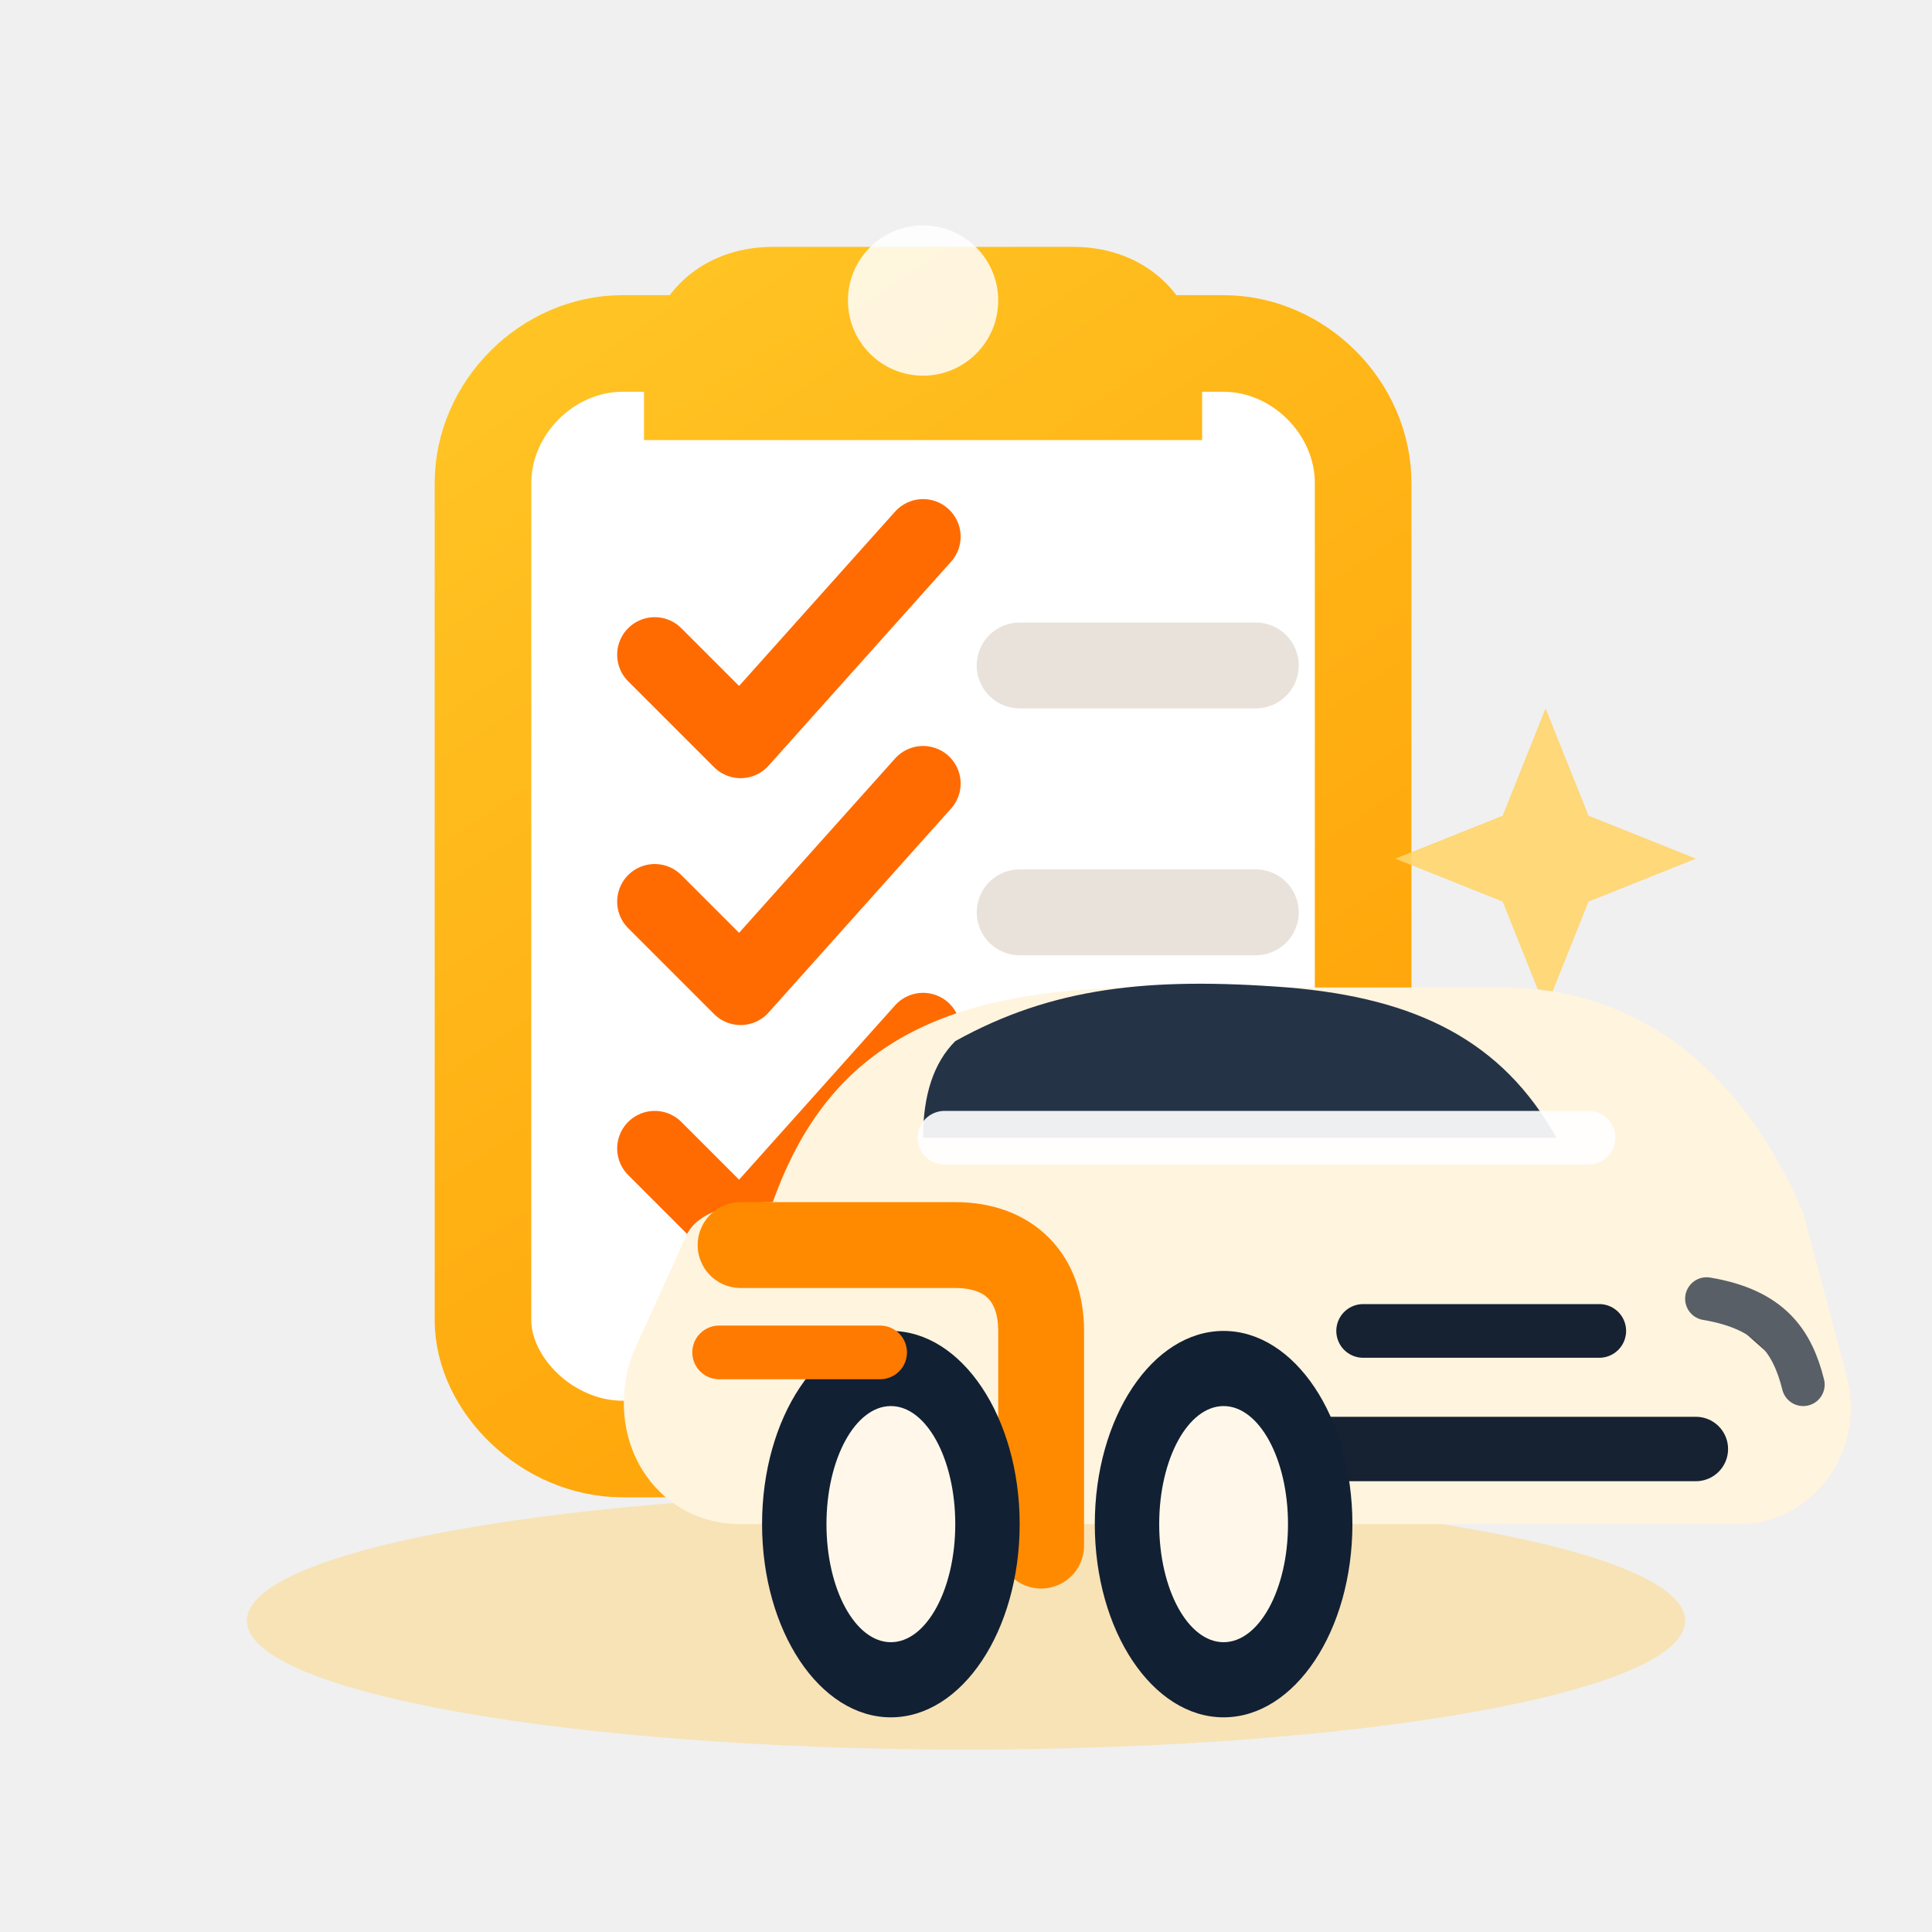
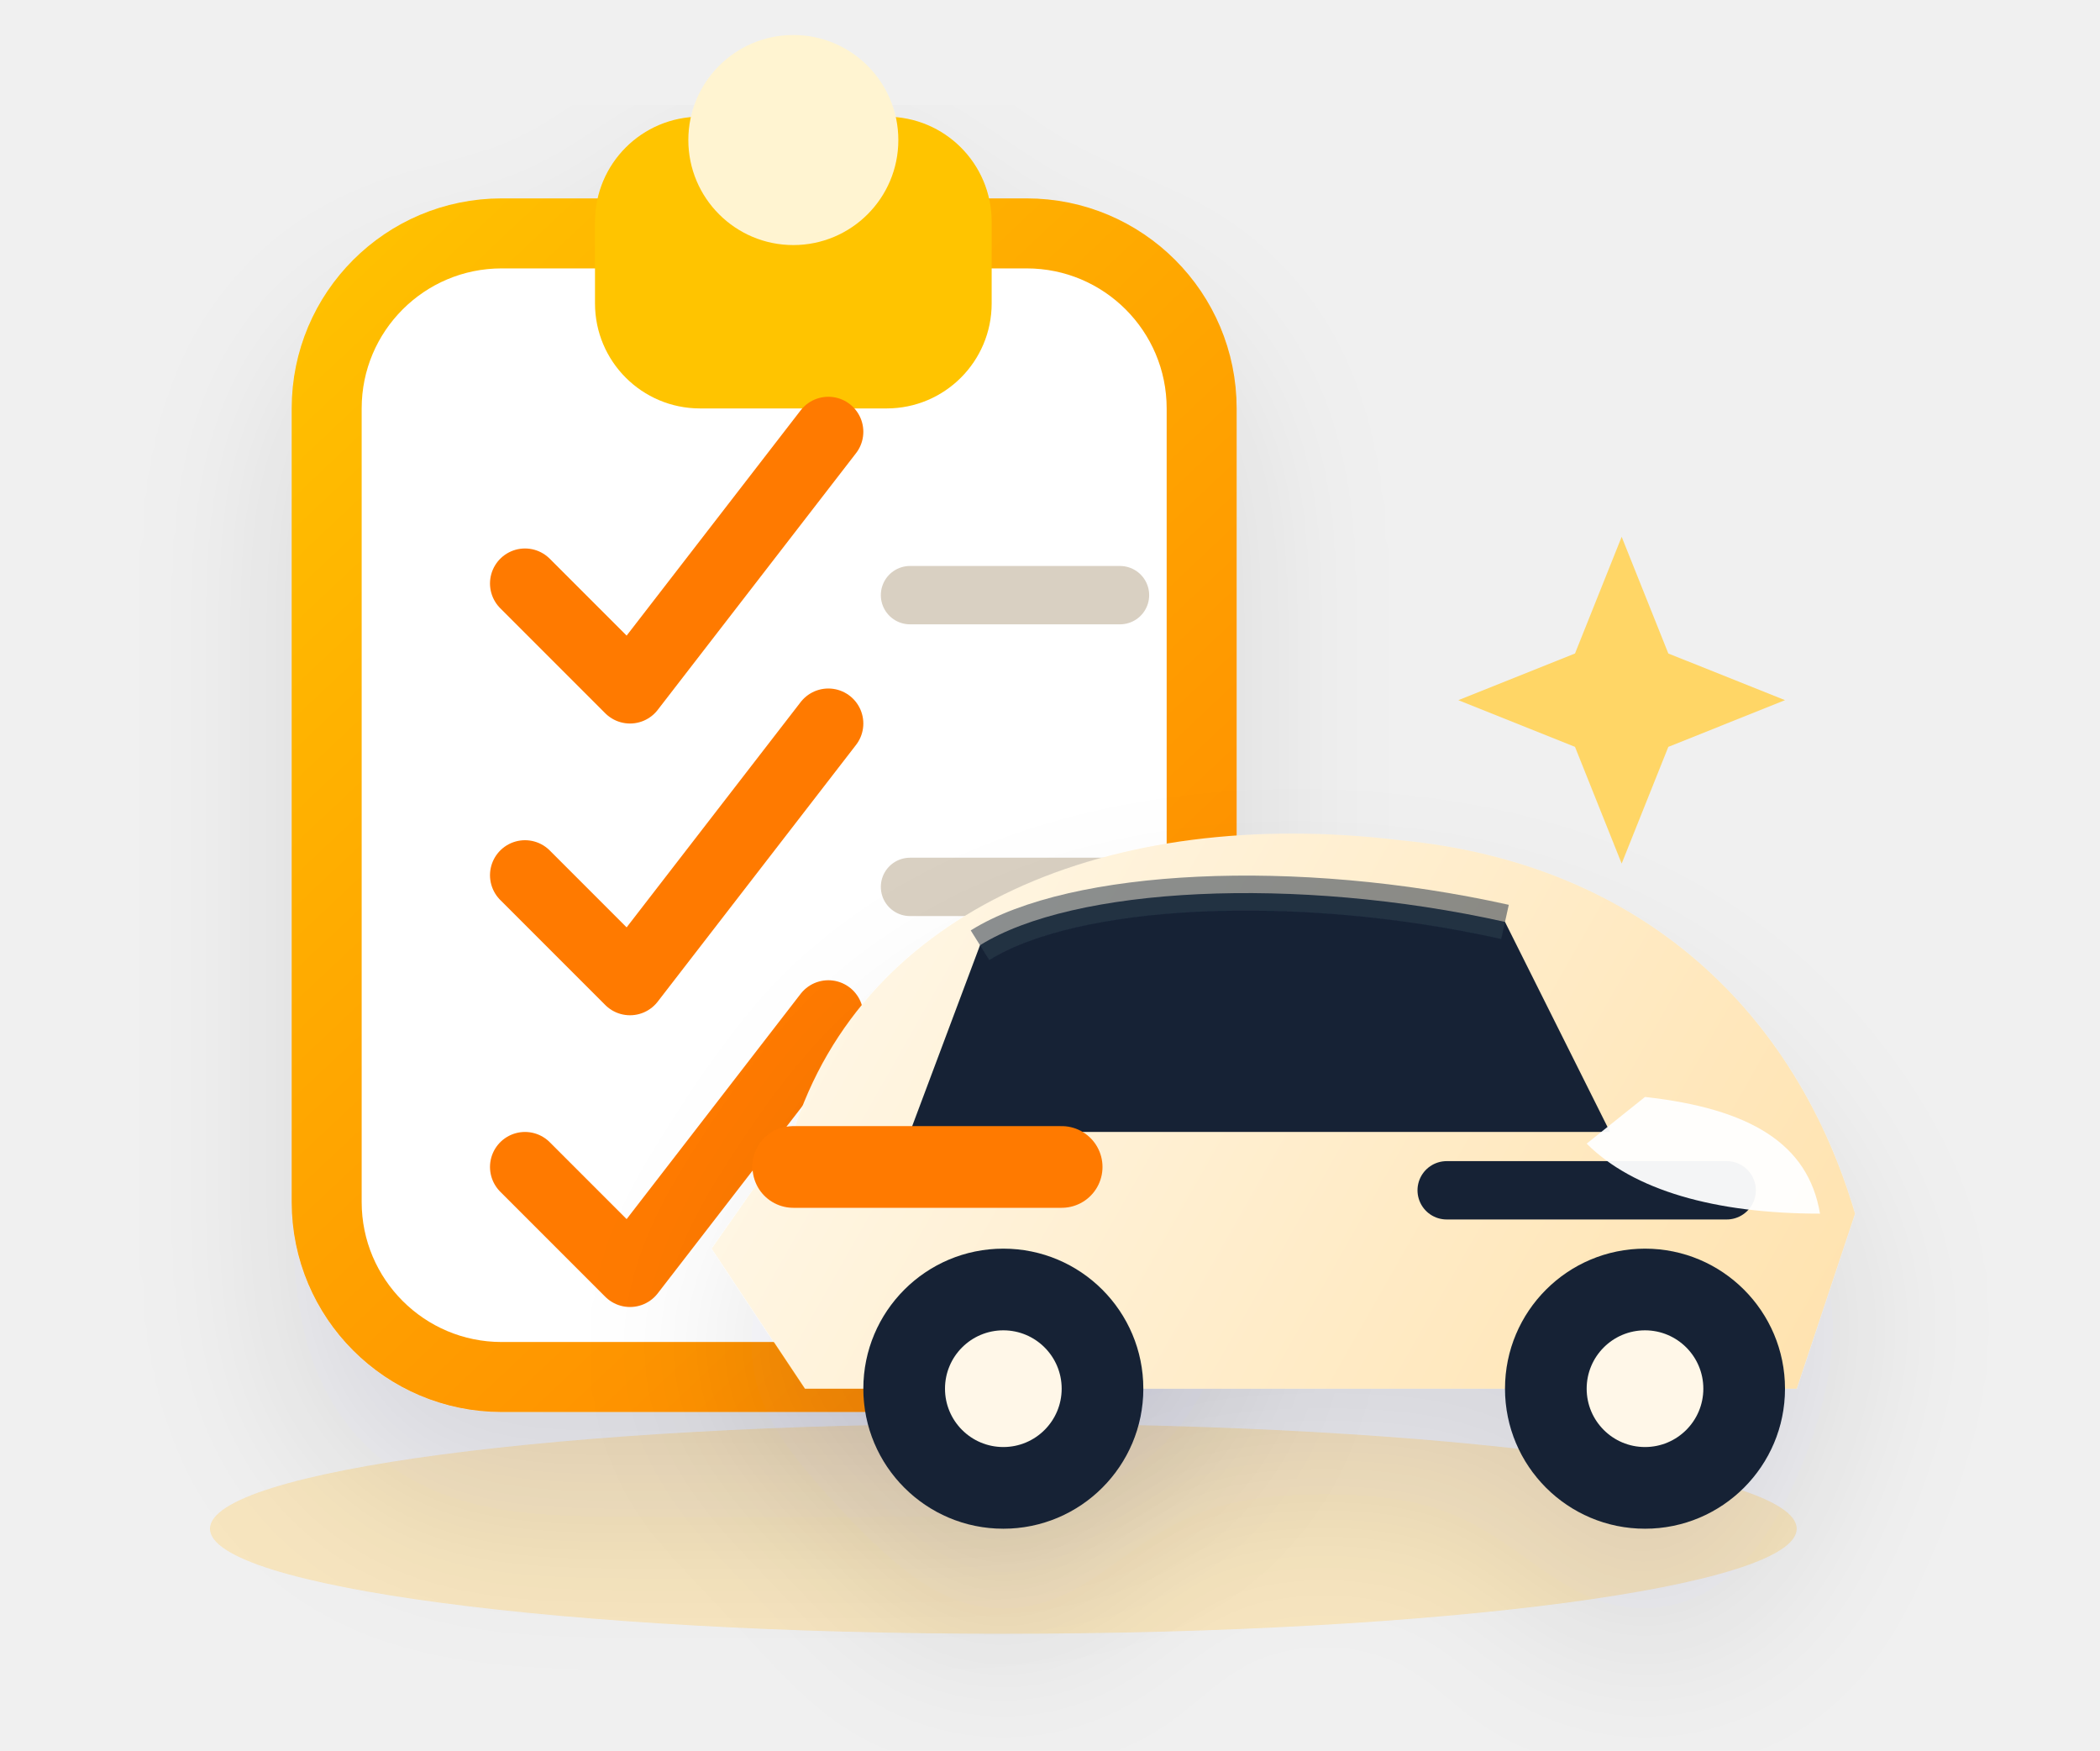
- <svg xmlns="http://www.w3.org/2000/svg" viewBox="0 0 180 180" role="img" aria-label="세차 오더">
+ <svg xmlns="http://www.w3.org/2000/svg" viewBox="0 0 180 150" fill="none">
  <defs>
-     <linearGradient id="y" x1="30" y1="25" x2="118" y2="155" gradientUnits="userSpaceOnUse">
-       <stop stop-color="#FFC928" />
-       <stop offset="1" stop-color="#FF9900" />
+     <linearGradient id="g1" x1="24" y1="18" x2="124" y2="124" gradientUnits="userSpaceOnUse">
+       <stop stop-color="#FFC400" />
+       <stop offset="1" stop-color="#FF7A00" />
    </linearGradient>
-     <linearGradient id="o" x1="45" y1="70" x2="76" y2="110" gradientUnits="userSpaceOnUse">
-       <stop stop-color="#FF8A00" />
-       <stop offset="1" stop-color="#FF5B00" />
+     <linearGradient id="car" x1="58" y1="82" x2="146" y2="132" gradientUnits="userSpaceOnUse">
+       <stop stop-color="#FFF9EC" />
+       <stop offset="1" stop-color="#FFE3B0" />
    </linearGradient>
-     <linearGradient id="glass" x1="75" y1="92" x2="136" y2="121" gradientUnits="userSpaceOnUse">
-       <stop stop-color="#253347" />
-       <stop offset="1" stop-color="#111B2A" />
-     </linearGradient>
+     <filter id="sh" x="0" y="0" width="180" height="150" filterUnits="userSpaceOnUse">
+       <feDropShadow dx="0" dy="9" stdDeviation="7" flood-color="#172436" flood-opacity=".10" />
+     </filter>
  </defs>
-   <ellipse cx="90" cy="151" rx="67" ry="12" fill="#F9DFA3" opacity=".75" />
-   <path d="M45 123V45c0-7 6-13 13-13h56c7 0 13 6 13 13v77c0 7-6 13-13 13H58c-7 0-13-6-13-12Z" fill="#fff" stroke="url(#y)" stroke-width="9" />
-   <path d="M72 23h28c7 0 12 5 12 12v6H60v-6c0-7 5-12 12-12Z" fill="url(#y)" />
-   <circle cx="86" cy="28" r="7" fill="#fff" opacity=".85" />
-   <path d="m61 61 8 8 17-19" fill="none" stroke="#FF6B00" stroke-width="7" stroke-linecap="round" stroke-linejoin="round" />
-   <path d="M95 62h22M95 85h22M95 108h17" stroke="#E9E2DA" stroke-width="8" stroke-linecap="round" />
-   <path d="m61 84 8 8 17-19M61 107l8 8 17-19" fill="none" stroke="#FF6B00" stroke-width="7" stroke-linecap="round" stroke-linejoin="round" />
-   <path d="M144 66l4 10 10 4-10 4-4 10-4-10-10-4 10-4 4-10Z" fill="#FFD56B" opacity=".9" />
-   <path d="M154 100l2.5 6 6 2.5-6 2.5-2.5 6-2.5-6-6-2.5 6-2.5 2.5-6Z" fill="#FFD56B" opacity=".75" />
-   <g transform="translate(55 89)">
-     <path d="M17 23c5-14 15-20 35-20h33c12 0 22 7 28 21l4 15c2 7-3 14-10 14H14C6 53 1 45 4 37l5-11c1-2 4-3 8-3Z" fill="#FFF4DE" />
-     <path d="M34 8c9-5 18-6 31-5 12 1 20 5 25 14H31c0-4 1-7 3-9Z" fill="url(#glass)" />
-     <path d="M33 17h60" stroke="#fff" stroke-width="5" stroke-linecap="round" opacity=".92" />
-     <path d="M14 27h20c5 0 8 3 8 8v20" fill="none" stroke="url(#o)" stroke-width="8" stroke-linecap="round" />
-     <path d="M72 35h22" stroke="#162132" stroke-width="5" stroke-linecap="round" />
-     <path d="M65 46h38" stroke="#162132" stroke-width="6" stroke-linecap="round" />
-     <ellipse cx="28" cy="53" rx="12" ry="18" fill="#122033" />
-     <ellipse cx="28" cy="53" rx="6" ry="11" fill="#FFF8EA" />
-     <ellipse cx="59" cy="53" rx="12" ry="18" fill="#122033" />
-     <ellipse cx="59" cy="53" rx="6" ry="11" fill="#FFF8EA" />
-     <path d="M12 37h15" stroke="#FF7A00" stroke-width="5" stroke-linecap="round" />
-     <path d="M104 32c6 1 8 4 9 8" stroke="#122033" stroke-width="4" stroke-linecap="round" opacity=".7" />
+   <ellipse cx="86" cy="131" rx="68" ry="9" fill="#FADFA9" opacity=".7" />
+   <g filter="url(#sh)">
+     <rect x="28" y="20" width="75" height="98" rx="15" fill="#fff" stroke="url(#g1)" stroke-width="6" />
+     <rect x="51" y="10" width="34" height="25" rx="9" fill="#FFC400" />
+     <circle cx="68" cy="12" r="9" fill="#FFF4D1" />
+     <path d="M45 50l9 9 17-22" stroke="#FF7A00" stroke-width="6" stroke-linecap="round" stroke-linejoin="round" />
+     <path d="M45 75l9 9 17-22" stroke="#FF7A00" stroke-width="6" stroke-linecap="round" stroke-linejoin="round" />
+     <path d="M45 100l9 9 17-22" stroke="#FF7A00" stroke-width="6" stroke-linecap="round" stroke-linejoin="round" />
+     <path d="M78 51h18M78 76h18M78 101h13" stroke="#D9D0C2" stroke-width="5" stroke-linecap="round" />
+   </g>
+   <path d="M139 46l4 10 10 4-10 4-4 10-4-10-10-4 10-4z" fill="#FFD666" />
+   <path d="M123 75l3 7 7 3-7 3-3 7-3-7-7-3 7-3z" fill="#FFE39A" />
+   <g filter="url(#sh)">
+     <path d="M68 97c6-19 27-28 52-25 21 2 34 15 39 32l-5 15H69l-8-12 7-10z" fill="url(#car)" />
+     <path d="M84 81c8-5 27-6 45-2l9 18H78l6-16z" fill="#172436" />
+     <path d="M84 81c8-5 27-6 45-2" stroke="#2B3A4D" stroke-width="3" opacity=".55" />
+     <path d="M68 100h23" stroke="#FF7A00" stroke-width="7" stroke-linecap="round" />
+     <path d="M124 102h24" stroke="#172436" stroke-width="5" stroke-linecap="round" />
+     <path d="M141 94c9 1 14 4 15 10-9 0-16-2-20-6" fill="#fff" opacity=".95" />
+     <circle cx="86" cy="119" r="12" fill="#172436" />
+     <circle cx="86" cy="119" r="5" fill="#FFF7E8" />
+     <circle cx="141" cy="119" r="12" fill="#172436" />
+     <circle cx="141" cy="119" r="5" fill="#FFF7E8" />
  </g>
</svg>
